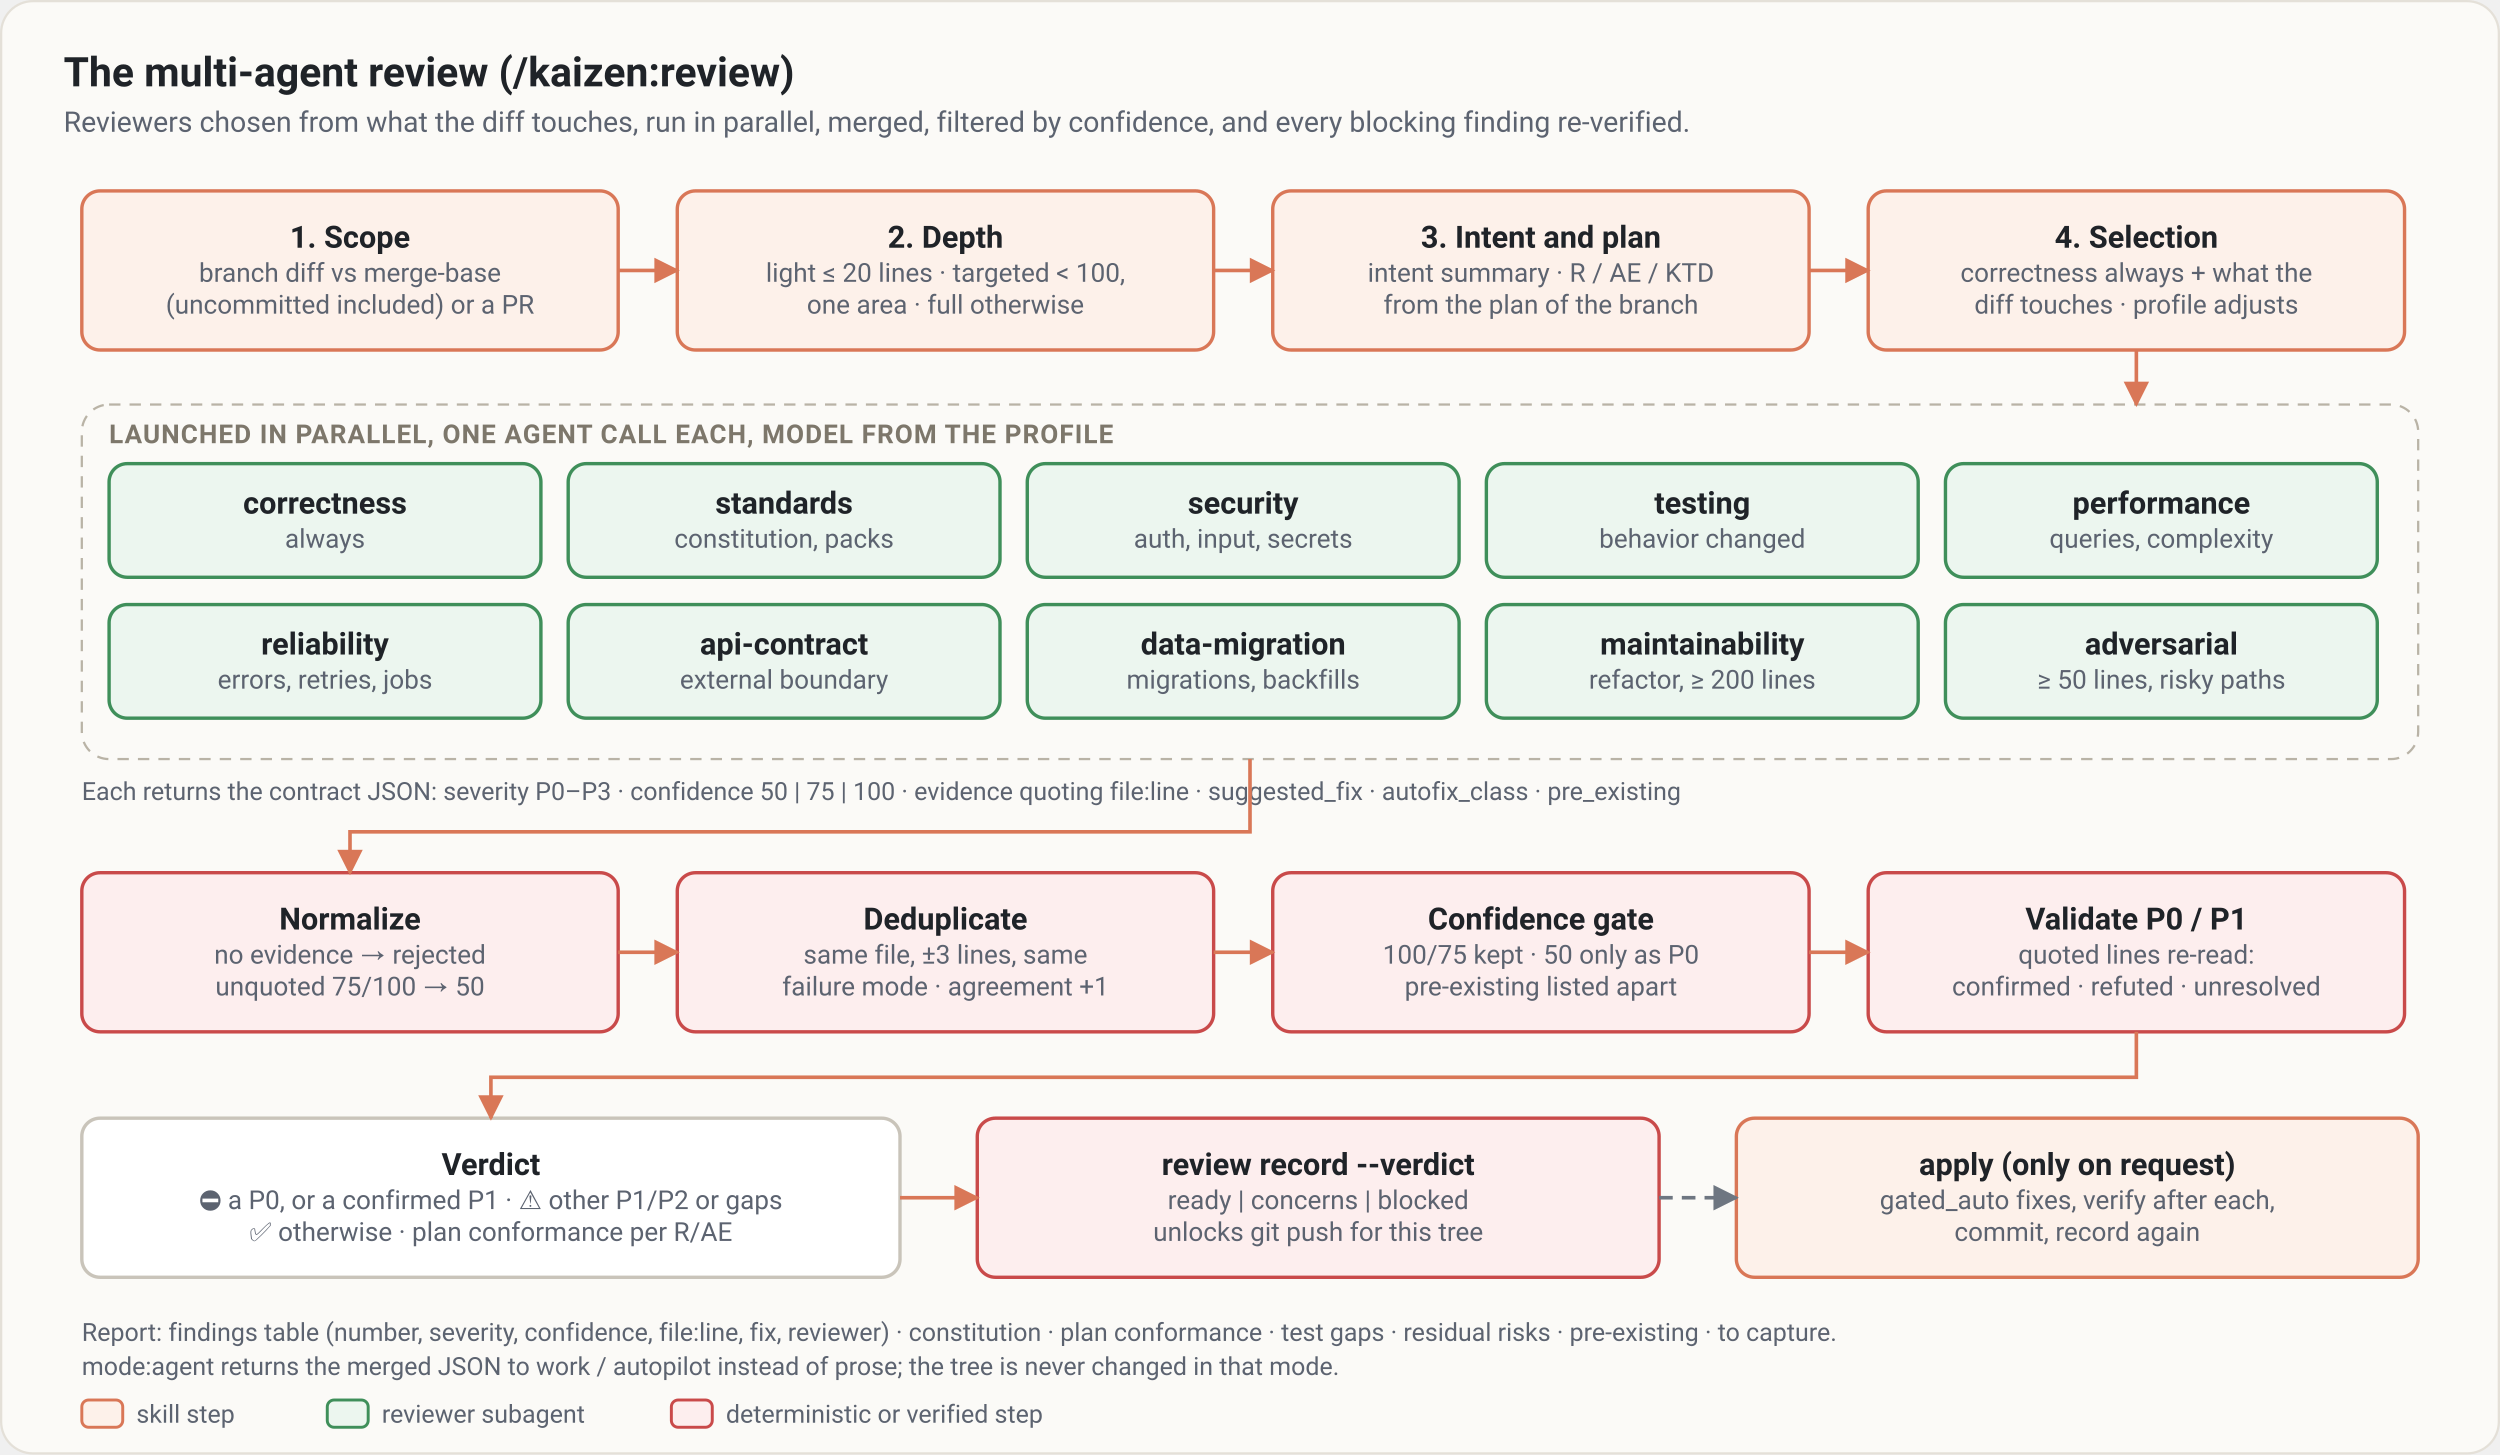
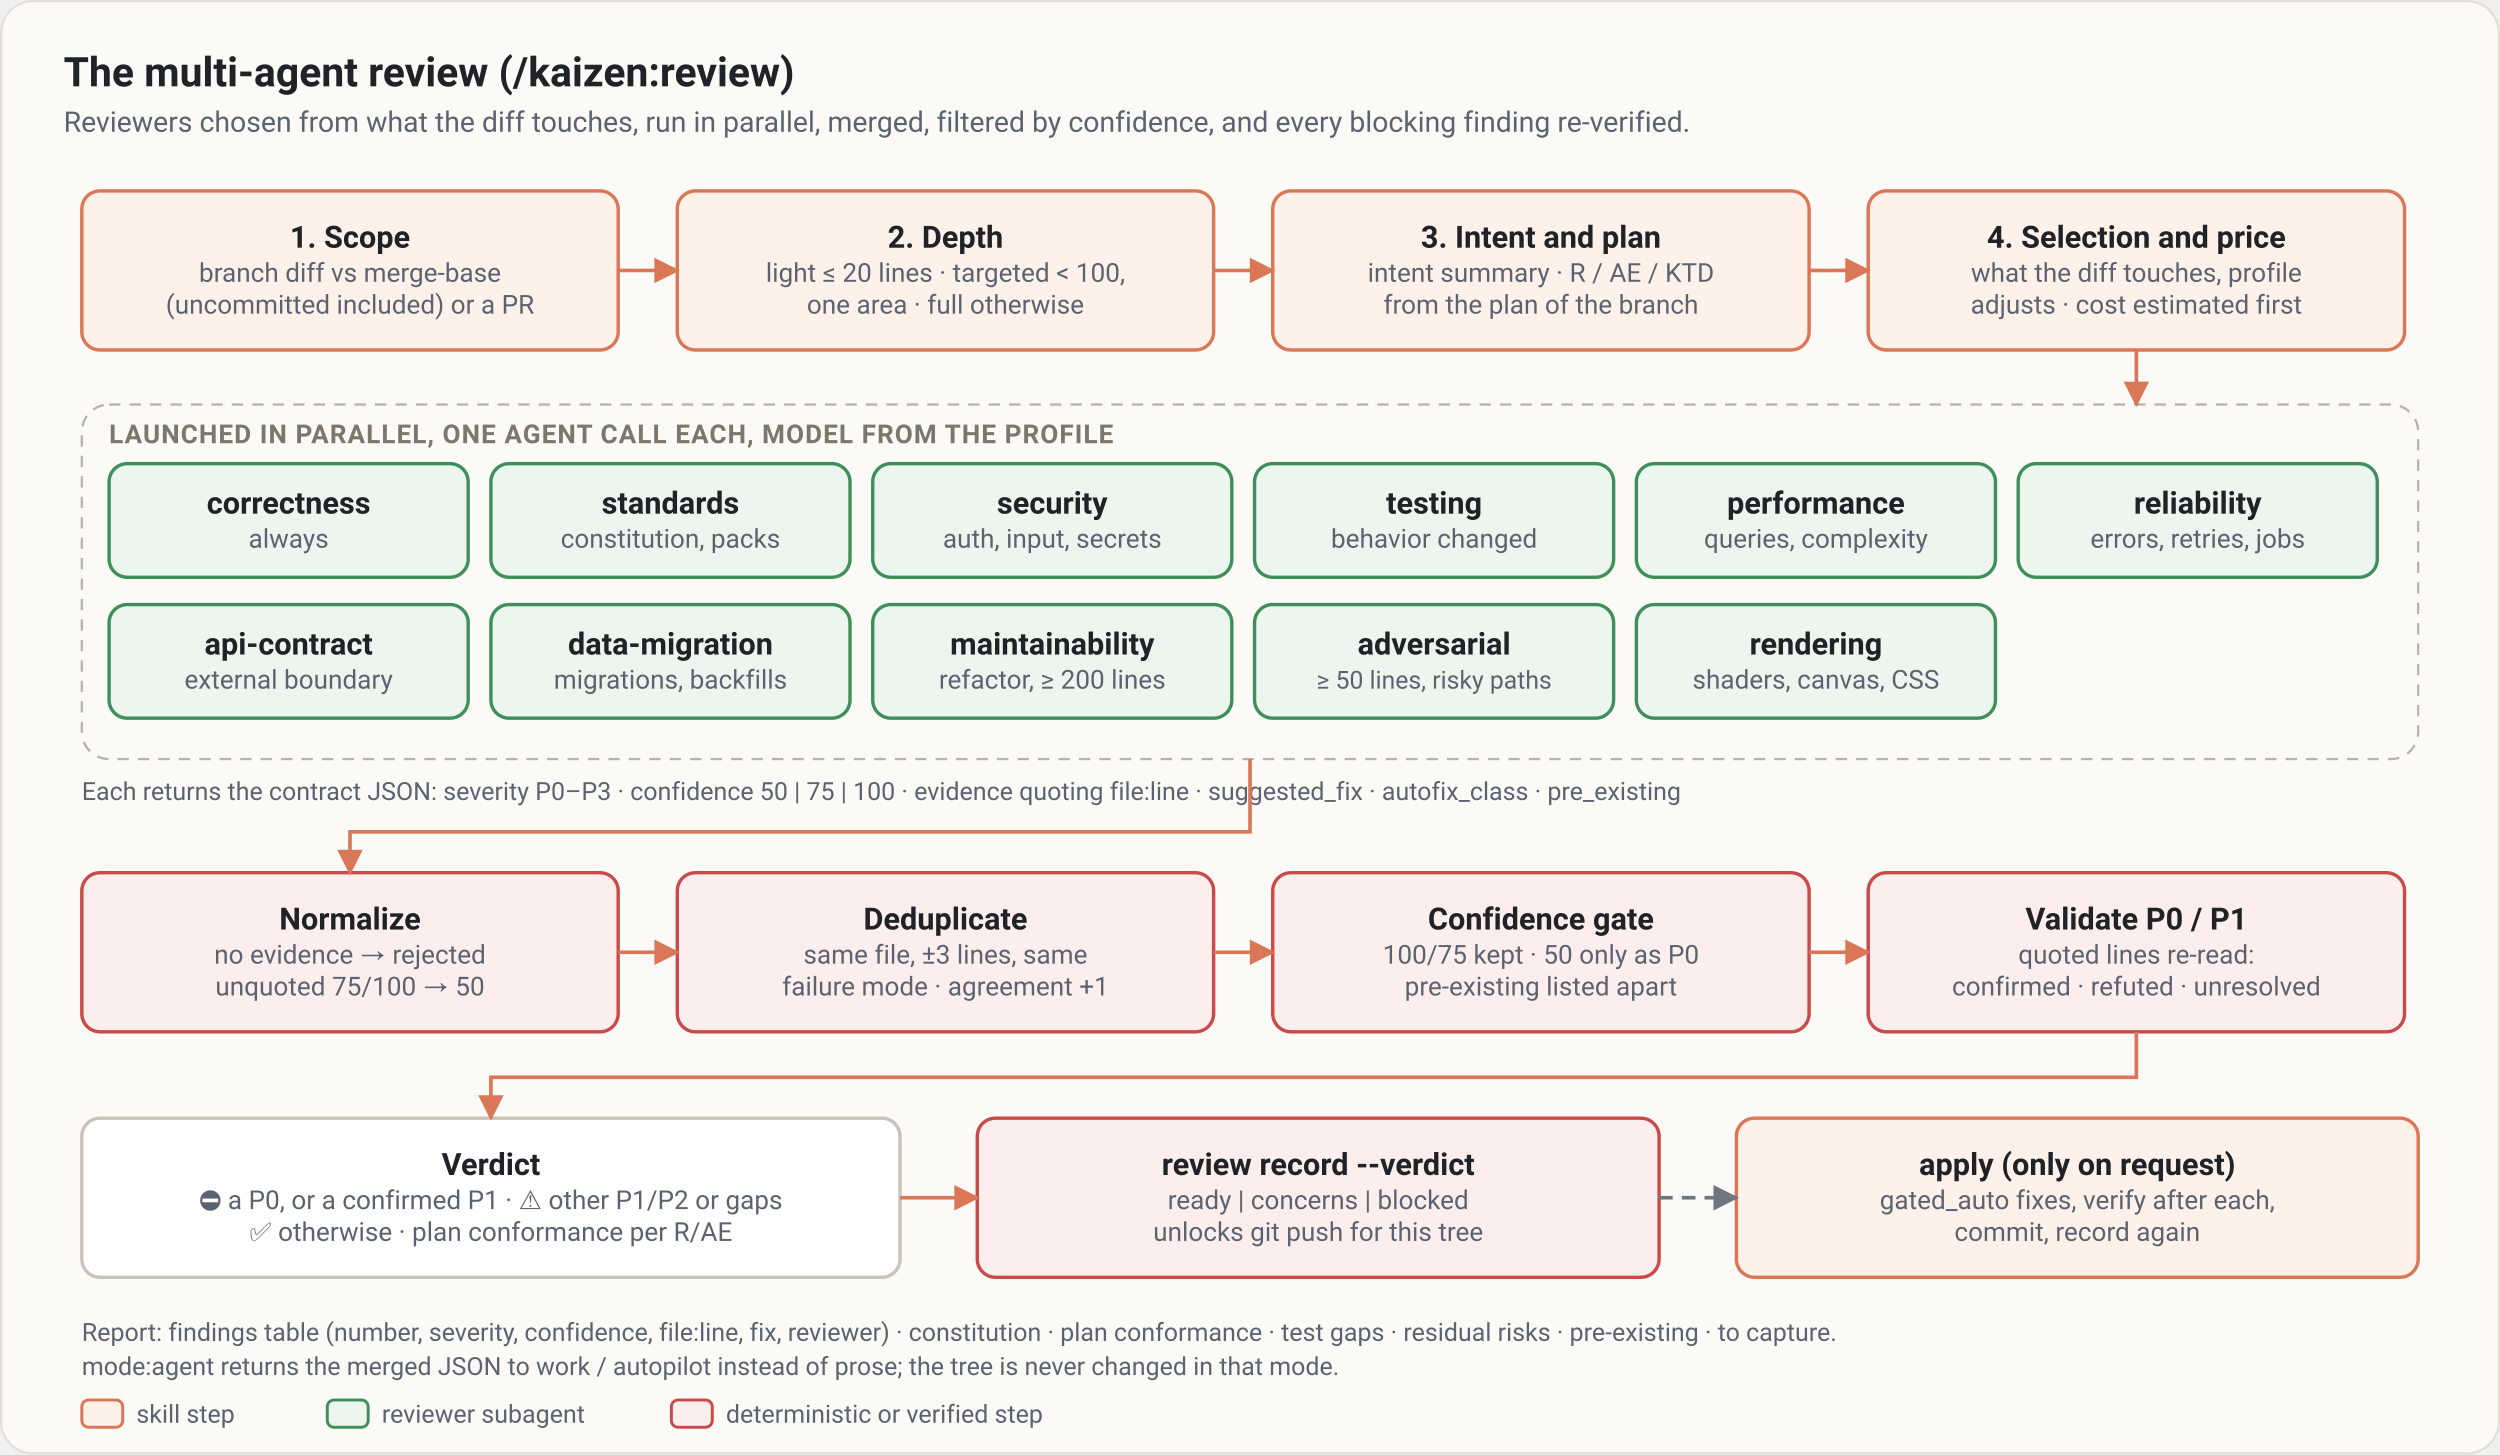
<svg xmlns="http://www.w3.org/2000/svg" width="1100" height="640" viewBox="0 0 1100 640" role="img" aria-labelledby="t d">
  <style>
  .bg { fill: #fbfaf7; stroke: #e4e0d8; }
  text { font-family: ui-sans-serif, system-ui, -apple-system, "Segoe UI", Roboto, Helvetica, Arial, sans-serif; fill: #1f2328; }
  .title { font-size: 18px; font-weight: 700; }
  .desc { font-size: 12.5px; fill: #5c6370; }
  .label { font-size: 13.5px; font-weight: 600; }
  .t12 { font-size: 12px; }
  .sub { font-size: 11.5px; fill: #5c6370; }
  .small { font-size: 11px; fill: #5c6370; }
  .edge { font-size: 11px; fill: #5c6370; }
  .mono { font-family: ui-monospace, SFMono-Regular, Menlo, Consolas, monospace; }
  .skill { fill: #fdf1ea; stroke: #d97757; }
+   .ops { fill: #e8f5f4; stroke: #2e8a83; stroke-dasharray: 6 3; }
  .artifact { fill: #edf2fb; stroke: #5b7fbf; }
  .gate { fill: #fdeeee; stroke: #c94a4a; }
  .agent { fill: #ecf6ef; stroke: #3f8f5a; }
  .outside { fill: #f3f0fa; stroke: #7a5fc0; }
  .state { fill: #fff8e1; stroke: #b8901c; }
  .plain { fill: #ffffff; stroke: #c9c4ba; }
  .region { fill: none; stroke: #b9b3a6; stroke-dasharray: 5 4; }
  .regionlabel { font-size: 11.5px; font-weight: 600; fill: #7d776b; letter-spacing: .04em; }
  .band { fill: #fff4dd; stroke: #d6a645; }
  .line { fill: none; stroke: #6e7681; stroke-width: 1.6; }
  .line.accent { stroke: #d97757; }
  .line.bad { stroke: #c94a4a; }
  .line.ok { stroke: #3f8f5a; }
  .line.blue { stroke: #5b7fbf; }
  .dashed { stroke-dasharray: 6 4; }
  .head { fill: #6e7681; }
  .head.accent { fill: #d97757; }
  .head.bad { fill: #c94a4a; }
  .head.ok { fill: #3f8f5a; }
  .head.blue { fill: #5b7fbf; }
  .pill { fill: #ffffff; stroke: none; }
  @media (prefers-color-scheme: dark) {
    .bg { fill: #161b22; stroke: #30363d; }
    text { fill: #e6edf3; }
    .desc, .sub, .small, .edge { fill: #9aa4b0; }
    .skill { fill: #3a2419; stroke: #e08b6c; }
+     .ops { fill: #15302e; stroke: #4fb8ae; }
    .artifact { fill: #1b2638; stroke: #7c9fd8; }
    .gate { fill: #3a1d1f; stroke: #e06c6c; }
    .agent { fill: #18301f; stroke: #5fb07a; }
    .outside { fill: #271f3d; stroke: #a08ae0; }
    .state { fill: #33290f; stroke: #d6b043; }
    .plain { fill: #1f2630; stroke: #4a525d; }
    .region { stroke: #5a6270; }
    .regionlabel { fill: #a39d90; }
    .band { fill: #33290f; stroke: #c99a3b; }
    .line { stroke: #9aa4b0; }
    .line.accent { stroke: #e08b6c; }
    .line.bad { stroke: #e06c6c; }
    .line.ok { stroke: #5fb07a; }
    .line.blue { stroke: #7c9fd8; }
    .head { fill: #9aa4b0; }
    .head.accent { fill: #e08b6c; }
    .head.bad { fill: #e06c6c; }
    .head.ok { fill: #5fb07a; }
    .head.blue { fill: #7c9fd8; }
    .pill { fill: #161b22; }
  }
</style>
  <defs>
    <marker id="h-default" viewBox="0 0 10 10" refX="9" refY="5" markerWidth="7" markerHeight="7" orient="auto-start-reverse">
      <path class="head" d="M0,0 L10,5 L0,10 z" />
    </marker>
    <marker id="s-default" viewBox="0 0 10 10" refX="9" refY="5" markerWidth="7" markerHeight="7" orient="auto-start-reverse">
      <path class="head" d="M0,0 L10,5 L0,10 z" />
    </marker>
    <marker id="h-accent" viewBox="0 0 10 10" refX="9" refY="5" markerWidth="7" markerHeight="7" orient="auto-start-reverse">
      <path class="head accent" d="M0,0 L10,5 L0,10 z" />
    </marker>
    <marker id="s-accent" viewBox="0 0 10 10" refX="9" refY="5" markerWidth="7" markerHeight="7" orient="auto-start-reverse">
      <path class="head accent" d="M0,0 L10,5 L0,10 z" />
    </marker>
    <marker id="h-bad" viewBox="0 0 10 10" refX="9" refY="5" markerWidth="7" markerHeight="7" orient="auto-start-reverse">
      <path class="head bad" d="M0,0 L10,5 L0,10 z" />
    </marker>
    <marker id="s-bad" viewBox="0 0 10 10" refX="9" refY="5" markerWidth="7" markerHeight="7" orient="auto-start-reverse">
      <path class="head bad" d="M0,0 L10,5 L0,10 z" />
    </marker>
    <marker id="h-ok" viewBox="0 0 10 10" refX="9" refY="5" markerWidth="7" markerHeight="7" orient="auto-start-reverse">
      <path class="head ok" d="M0,0 L10,5 L0,10 z" />
    </marker>
    <marker id="s-ok" viewBox="0 0 10 10" refX="9" refY="5" markerWidth="7" markerHeight="7" orient="auto-start-reverse">
      <path class="head ok" d="M0,0 L10,5 L0,10 z" />
    </marker>
    <marker id="h-blue" viewBox="0 0 10 10" refX="9" refY="5" markerWidth="7" markerHeight="7" orient="auto-start-reverse">
      <path class="head blue" d="M0,0 L10,5 L0,10 z" />
    </marker>
    <marker id="s-blue" viewBox="0 0 10 10" refX="9" refY="5" markerWidth="7" markerHeight="7" orient="auto-start-reverse">
      <path class="head blue" d="M0,0 L10,5 L0,10 z" />
    </marker>
  </defs>
  <rect class="bg" x="0.5" y="0.5" width="1099" height="639" rx="14" />
  <text class="title" x="28" y="38">The multi-agent review (/kaizen:review)</text>
  <text class="desc" x="28" y="58">Reviewers chosen from what the diff touches, run in parallel, merged, filtered by confidence, and every blocking finding re-verified.</text>
  <rect class="skill" x="36" y="84" width="236" height="70" rx="8" stroke-width="1.5" />
  <text class="label" x="154" y="109" text-anchor="middle">1. Scope</text>
  <text class="sub" x="154" y="124" text-anchor="middle">branch diff vs merge-base</text>
  <text class="sub" x="154" y="138" text-anchor="middle">(uncommitted included) or a PR</text>
  <rect class="skill" x="298" y="84" width="236" height="70" rx="8" stroke-width="1.5" />
  <text class="label" x="416" y="109" text-anchor="middle">2. Depth</text>
  <text class="sub" x="416" y="124" text-anchor="middle">light ≤ 20 lines · targeted &lt; 100,</text>
  <text class="sub" x="416" y="138" text-anchor="middle">one area · full otherwise</text>
  <rect class="skill" x="560" y="84" width="236" height="70" rx="8" stroke-width="1.5" />
  <text class="label" x="678" y="109" text-anchor="middle">3. Intent and plan</text>
  <text class="sub" x="678" y="124" text-anchor="middle">intent summary · R / AE / KTD</text>
  <text class="sub" x="678" y="138" text-anchor="middle">from the plan of the branch</text>
  <rect class="skill" x="822" y="84" width="236" height="70" rx="8" stroke-width="1.5" />
-   <text class="label" x="940" y="109" text-anchor="middle">4. Selection</text>
-   <text class="sub" x="940" y="124" text-anchor="middle">correctness always + what the</text>
-   <text class="sub" x="940" y="138" text-anchor="middle">diff touches · profile adjusts</text>
+   <text class="label" x="940" y="109" text-anchor="middle">4. Selection and price</text>
+   <text class="sub" x="940" y="124" text-anchor="middle">what the diff touches, profile</text>
+   <text class="sub" x="940" y="138" text-anchor="middle">adjusts · cost estimated first</text>
  <path class="line accent" d="M272,119 L298,119" marker-end="url(#h-accent)" />
  <path class="line accent" d="M534,119 L560,119" marker-end="url(#h-accent)" />
  <path class="line accent" d="M796,119 L822,119" marker-end="url(#h-accent)" />
  <rect class="region" x="36" y="178" width="1028" height="156" rx="12" />
  <text class="regionlabel" x="48" y="195">LAUNCHED IN PARALLEL, ONE AGENT CALL EACH, MODEL FROM THE PROFILE</text>
-   <rect class="agent" x="48" y="204" width="190" height="50" rx="8" stroke-width="1.5" />
-   <text class="label" x="143" y="226" text-anchor="middle">correctness</text>
-   <text class="sub" x="143" y="241" text-anchor="middle">always</text>
-   <rect class="agent" x="250" y="204" width="190" height="50" rx="8" stroke-width="1.5" />
-   <text class="label" x="345" y="226" text-anchor="middle">standards</text>
-   <text class="sub" x="345" y="241" text-anchor="middle">constitution, packs</text>
-   <rect class="agent" x="452" y="204" width="190" height="50" rx="8" stroke-width="1.5" />
-   <text class="label" x="547" y="226" text-anchor="middle">security</text>
-   <text class="sub" x="547" y="241" text-anchor="middle">auth, input, secrets</text>
-   <rect class="agent" x="654" y="204" width="190" height="50" rx="8" stroke-width="1.5" />
-   <text class="label" x="749" y="226" text-anchor="middle">testing</text>
-   <text class="sub" x="749" y="241" text-anchor="middle">behavior changed</text>
-   <rect class="agent" x="856" y="204" width="190" height="50" rx="8" stroke-width="1.5" />
-   <text class="label" x="951" y="226" text-anchor="middle">performance</text>
-   <text class="sub" x="951" y="241" text-anchor="middle">queries, complexity</text>
-   <rect class="agent" x="48" y="266" width="190" height="50" rx="8" stroke-width="1.5" />
-   <text class="label" x="143" y="288" text-anchor="middle">reliability</text>
-   <text class="sub" x="143" y="303" text-anchor="middle">errors, retries, jobs</text>
-   <rect class="agent" x="250" y="266" width="190" height="50" rx="8" stroke-width="1.5" />
-   <text class="label" x="345" y="288" text-anchor="middle">api-contract</text>
-   <text class="sub" x="345" y="303" text-anchor="middle">external boundary</text>
-   <rect class="agent" x="452" y="266" width="190" height="50" rx="8" stroke-width="1.5" />
-   <text class="label" x="547" y="288" text-anchor="middle">data-migration</text>
-   <text class="sub" x="547" y="303" text-anchor="middle">migrations, backfills</text>
-   <rect class="agent" x="654" y="266" width="190" height="50" rx="8" stroke-width="1.5" />
-   <text class="label" x="749" y="288" text-anchor="middle">maintainability</text>
-   <text class="sub" x="749" y="303" text-anchor="middle">refactor, ≥ 200 lines</text>
-   <rect class="agent" x="856" y="266" width="190" height="50" rx="8" stroke-width="1.5" />
-   <text class="label" x="951" y="288" text-anchor="middle">adversarial</text>
-   <text class="sub" x="951" y="303" text-anchor="middle">≥ 50 lines, risky paths</text>
+   <rect class="agent" x="48" y="204" width="158" height="50" rx="8" stroke-width="1.5" />
+   <text class="label" x="127" y="226" text-anchor="middle">correctness</text>
+   <text class="sub" x="127" y="241" text-anchor="middle">always</text>
+   <rect class="agent" x="216" y="204" width="158" height="50" rx="8" stroke-width="1.5" />
+   <text class="label" x="295" y="226" text-anchor="middle">standards</text>
+   <text class="sub" x="295" y="241" text-anchor="middle">constitution, packs</text>
+   <rect class="agent" x="384" y="204" width="158" height="50" rx="8" stroke-width="1.5" />
+   <text class="label" x="463" y="226" text-anchor="middle">security</text>
+   <text class="sub" x="463" y="241" text-anchor="middle">auth, input, secrets</text>
+   <rect class="agent" x="552" y="204" width="158" height="50" rx="8" stroke-width="1.5" />
+   <text class="label" x="631" y="226" text-anchor="middle">testing</text>
+   <text class="sub" x="631" y="241" text-anchor="middle">behavior changed</text>
+   <rect class="agent" x="720" y="204" width="158" height="50" rx="8" stroke-width="1.5" />
+   <text class="label" x="799" y="226" text-anchor="middle">performance</text>
+   <text class="sub" x="799" y="241" text-anchor="middle">queries, complexity</text>
+   <rect class="agent" x="888" y="204" width="158" height="50" rx="8" stroke-width="1.5" />
+   <text class="label" x="967" y="226" text-anchor="middle">reliability</text>
+   <text class="sub" x="967" y="241" text-anchor="middle">errors, retries, jobs</text>
+   <rect class="agent" x="48" y="266" width="158" height="50" rx="8" stroke-width="1.5" />
+   <text class="label" x="127" y="288" text-anchor="middle">api-contract</text>
+   <text class="sub" x="127" y="303" text-anchor="middle">external boundary</text>
+   <rect class="agent" x="216" y="266" width="158" height="50" rx="8" stroke-width="1.5" />
+   <text class="label" x="295" y="288" text-anchor="middle">data-migration</text>
+   <text class="sub" x="295" y="303" text-anchor="middle">migrations, backfills</text>
+   <rect class="agent" x="384" y="266" width="158" height="50" rx="8" stroke-width="1.5" />
+   <text class="label" x="463" y="288" text-anchor="middle">maintainability</text>
+   <text class="sub" x="463" y="303" text-anchor="middle">refactor, ≥ 200 lines</text>
+   <rect class="agent" x="552" y="266" width="158" height="50" rx="8" stroke-width="1.5" />
+   <text class="label" x="631" y="288" text-anchor="middle">adversarial</text>
+   <text class="sub" x="631" y="303" text-anchor="middle" style="font-size:10.9px">≥ 50 lines, risky paths</text>
+   <rect class="agent" x="720" y="266" width="158" height="50" rx="8" stroke-width="1.5" />
+   <text class="label" x="799" y="288" text-anchor="middle">rendering</text>
+   <text class="sub" x="799" y="303" text-anchor="middle">shaders, canvas, CSS</text>
  <path class="line accent" d="M940,154 L940,178" marker-end="url(#h-accent)" />
  <text class="small" x="36" y="352" text-anchor="start">Each returns the contract JSON: severity P0–P3 · confidence 50 | 75 | 100 · evidence quoting file:line · suggested_fix · autofix_class · pre_existing</text>
  <rect class="gate" x="36" y="384" width="236" height="70" rx="8" stroke-width="1.5" />
  <text class="label" x="154" y="409" text-anchor="middle">Normalize</text>
  <text class="sub" x="154" y="424" text-anchor="middle">no evidence → rejected</text>
  <text class="sub" x="154" y="438" text-anchor="middle">unquoted 75/100 → 50</text>
  <rect class="gate" x="298" y="384" width="236" height="70" rx="8" stroke-width="1.5" />
  <text class="label" x="416" y="409" text-anchor="middle">Deduplicate</text>
  <text class="sub" x="416" y="424" text-anchor="middle">same file, ±3 lines, same</text>
  <text class="sub" x="416" y="438" text-anchor="middle">failure mode · agreement +1</text>
  <rect class="gate" x="560" y="384" width="236" height="70" rx="8" stroke-width="1.5" />
  <text class="label" x="678" y="409" text-anchor="middle">Confidence gate</text>
  <text class="sub" x="678" y="424" text-anchor="middle">100/75 kept · 50 only as P0</text>
  <text class="sub" x="678" y="438" text-anchor="middle">pre-existing listed apart</text>
  <rect class="gate" x="822" y="384" width="236" height="70" rx="8" stroke-width="1.5" />
  <text class="label" x="940" y="409" text-anchor="middle">Validate P0 / P1</text>
  <text class="sub" x="940" y="424" text-anchor="middle">quoted lines re-read:</text>
  <text class="sub" x="940" y="438" text-anchor="middle">confirmed · refuted · unresolved</text>
  <path class="line accent" d="M550,334 L550,366 L154,366 L154,384" marker-end="url(#h-accent)" />
  <path class="line accent" d="M272,419 L298,419" marker-end="url(#h-accent)" />
  <path class="line accent" d="M534,419 L560,419" marker-end="url(#h-accent)" />
  <path class="line accent" d="M796,419 L822,419" marker-end="url(#h-accent)" />
  <rect class="plain" x="36" y="492" width="360" height="70" rx="8" stroke-width="1.5" />
  <text class="label" x="216" y="517" text-anchor="middle">Verdict</text>
  <text class="sub" x="216" y="532" text-anchor="middle">⛔ a P0, or a confirmed P1 · ⚠️ other P1/P2 or gaps</text>
  <text class="sub" x="216" y="546" text-anchor="middle">✅ otherwise · plan conformance per R/AE</text>
  <rect class="gate" x="430" y="492" width="300" height="70" rx="8" stroke-width="1.5" />
  <text class="label" x="580" y="517" text-anchor="middle">review record --verdict</text>
  <text class="sub" x="580" y="532" text-anchor="middle">ready | concerns | blocked</text>
  <text class="sub" x="580" y="546" text-anchor="middle">unlocks git push for this tree</text>
  <rect class="skill" x="764" y="492" width="300" height="70" rx="8" stroke-width="1.5" />
  <text class="label" x="914" y="517" text-anchor="middle">apply (only on request)</text>
  <text class="sub" x="914" y="532" text-anchor="middle">gated_auto fixes, verify after each,</text>
  <text class="sub" x="914" y="546" text-anchor="middle">commit, record again</text>
  <path class="line accent" d="M940,454 L940,474 L216,474 L216,492" marker-end="url(#h-accent)" />
  <path class="line accent" d="M396,527 L430,527" marker-end="url(#h-accent)" />
  <path class="line dashed" d="M730,527 L764,527" marker-end="url(#h-default)" />
  <text class="small" x="36" y="590" text-anchor="start">Report: findings table (number, severity, confidence, file:line, fix, reviewer) · constitution · plan conformance · test gaps · residual risks · pre-existing · to capture.</text>
  <text class="small" x="36" y="605" text-anchor="start">mode:agent returns the merged JSON to work / autopilot instead of prose; the tree is never changed in that mode.</text>
  <rect class="skill" x="36" y="616" width="18" height="12" rx="3" stroke-width="1.3" />
  <text class="small" x="60" y="626">skill step</text>
  <rect class="agent" x="144" y="616" width="18" height="12" rx="3" stroke-width="1.3" />
  <text class="small" x="168" y="626">reviewer subagent</text>
  <rect class="gate" x="295.4" y="616" width="18" height="12" rx="3" stroke-width="1.3" />
  <text class="small" x="319.4" y="626">deterministic or verified step</text>
</svg>
